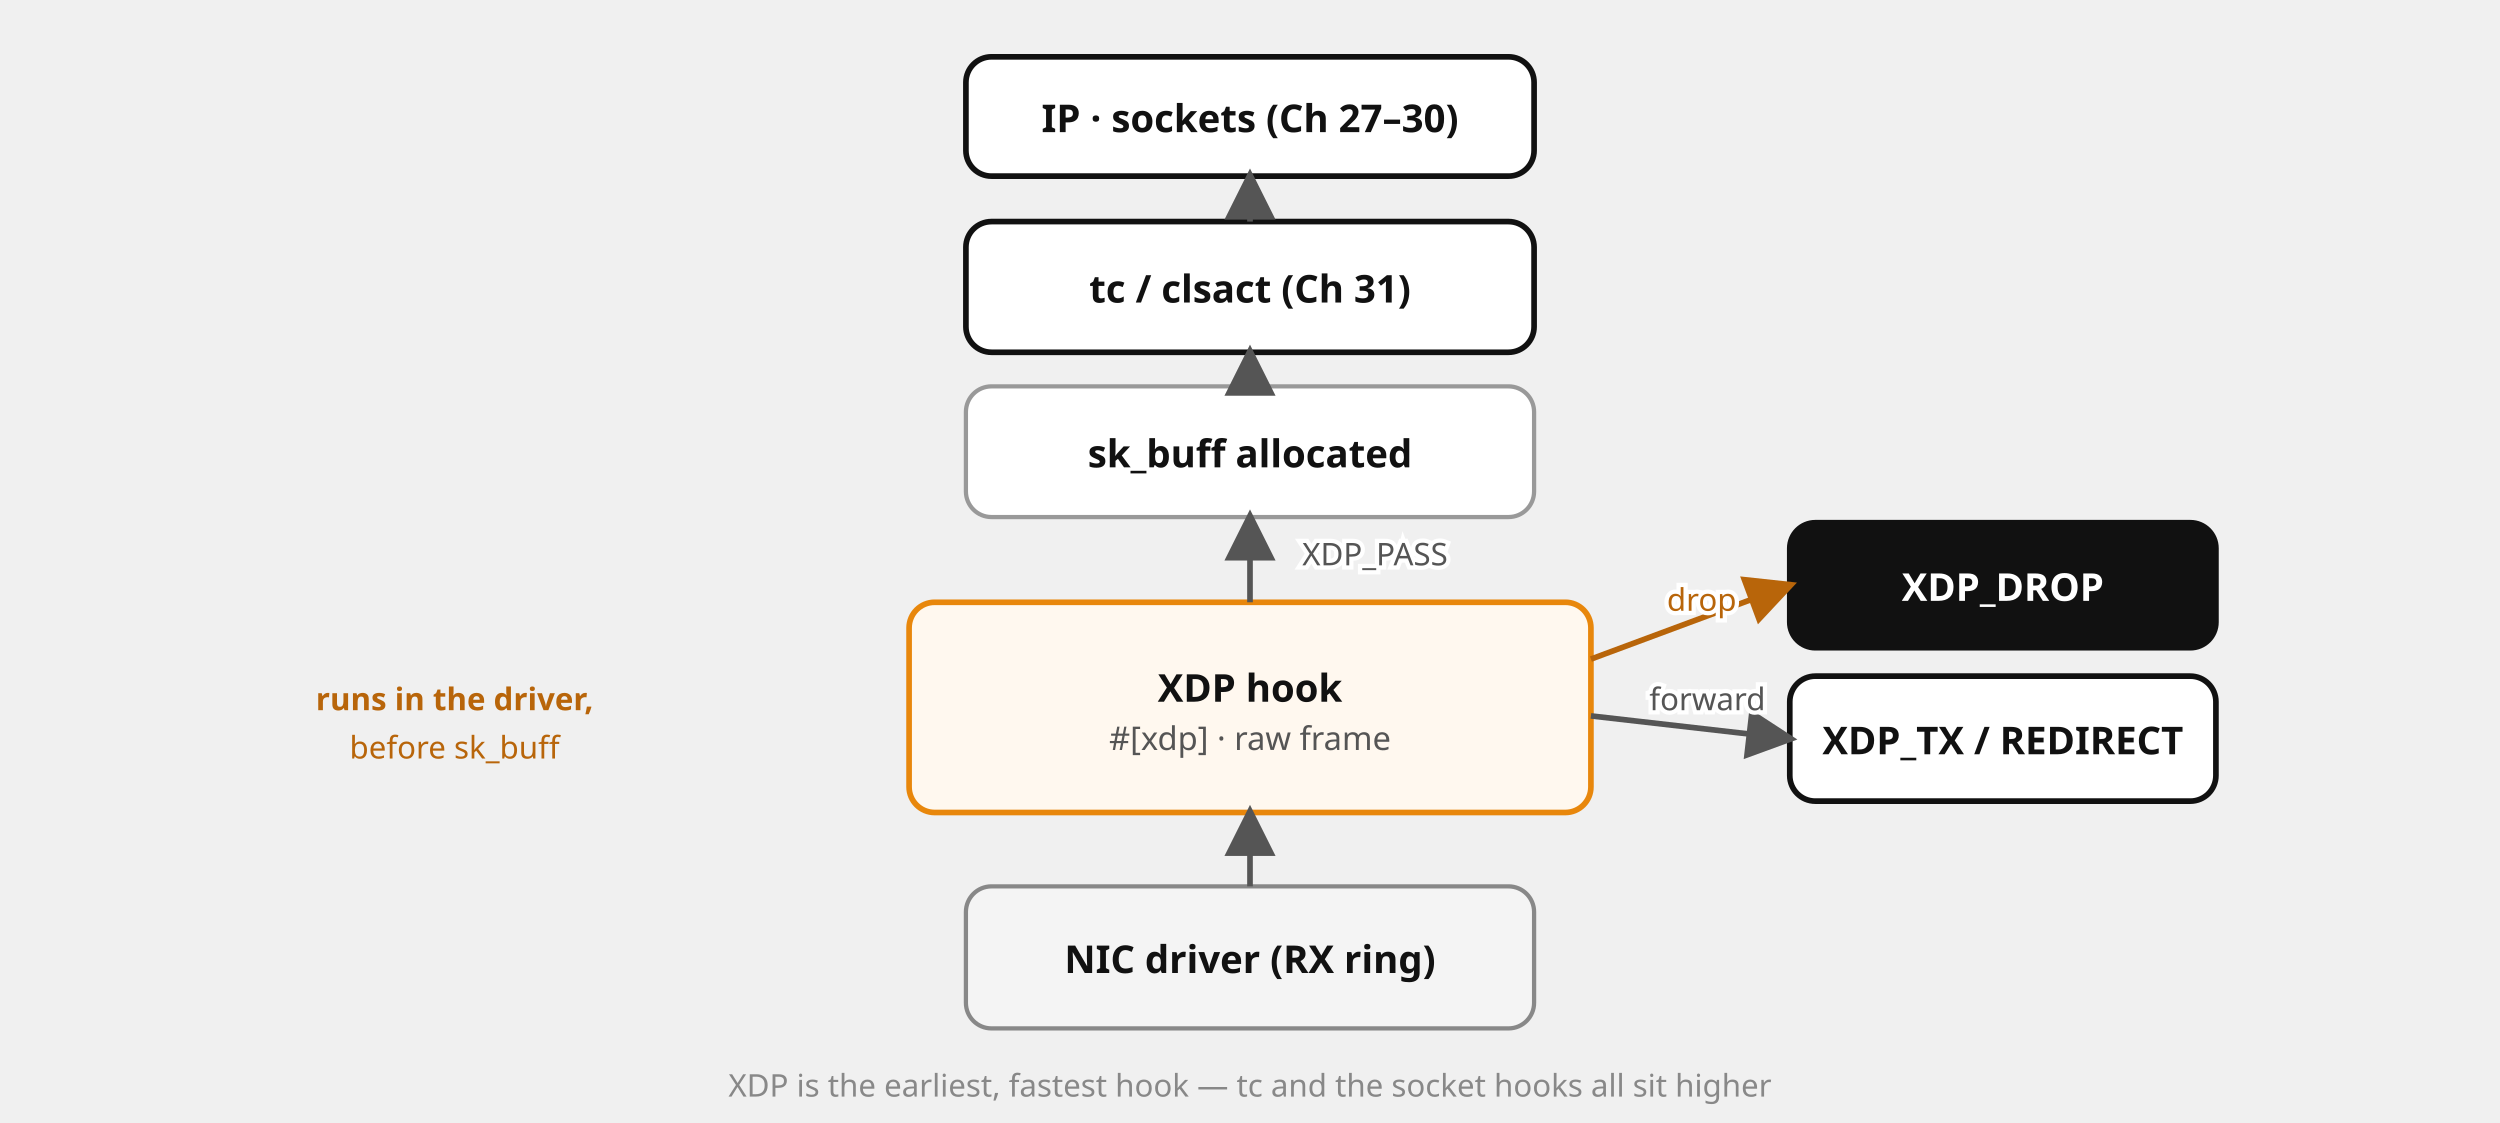
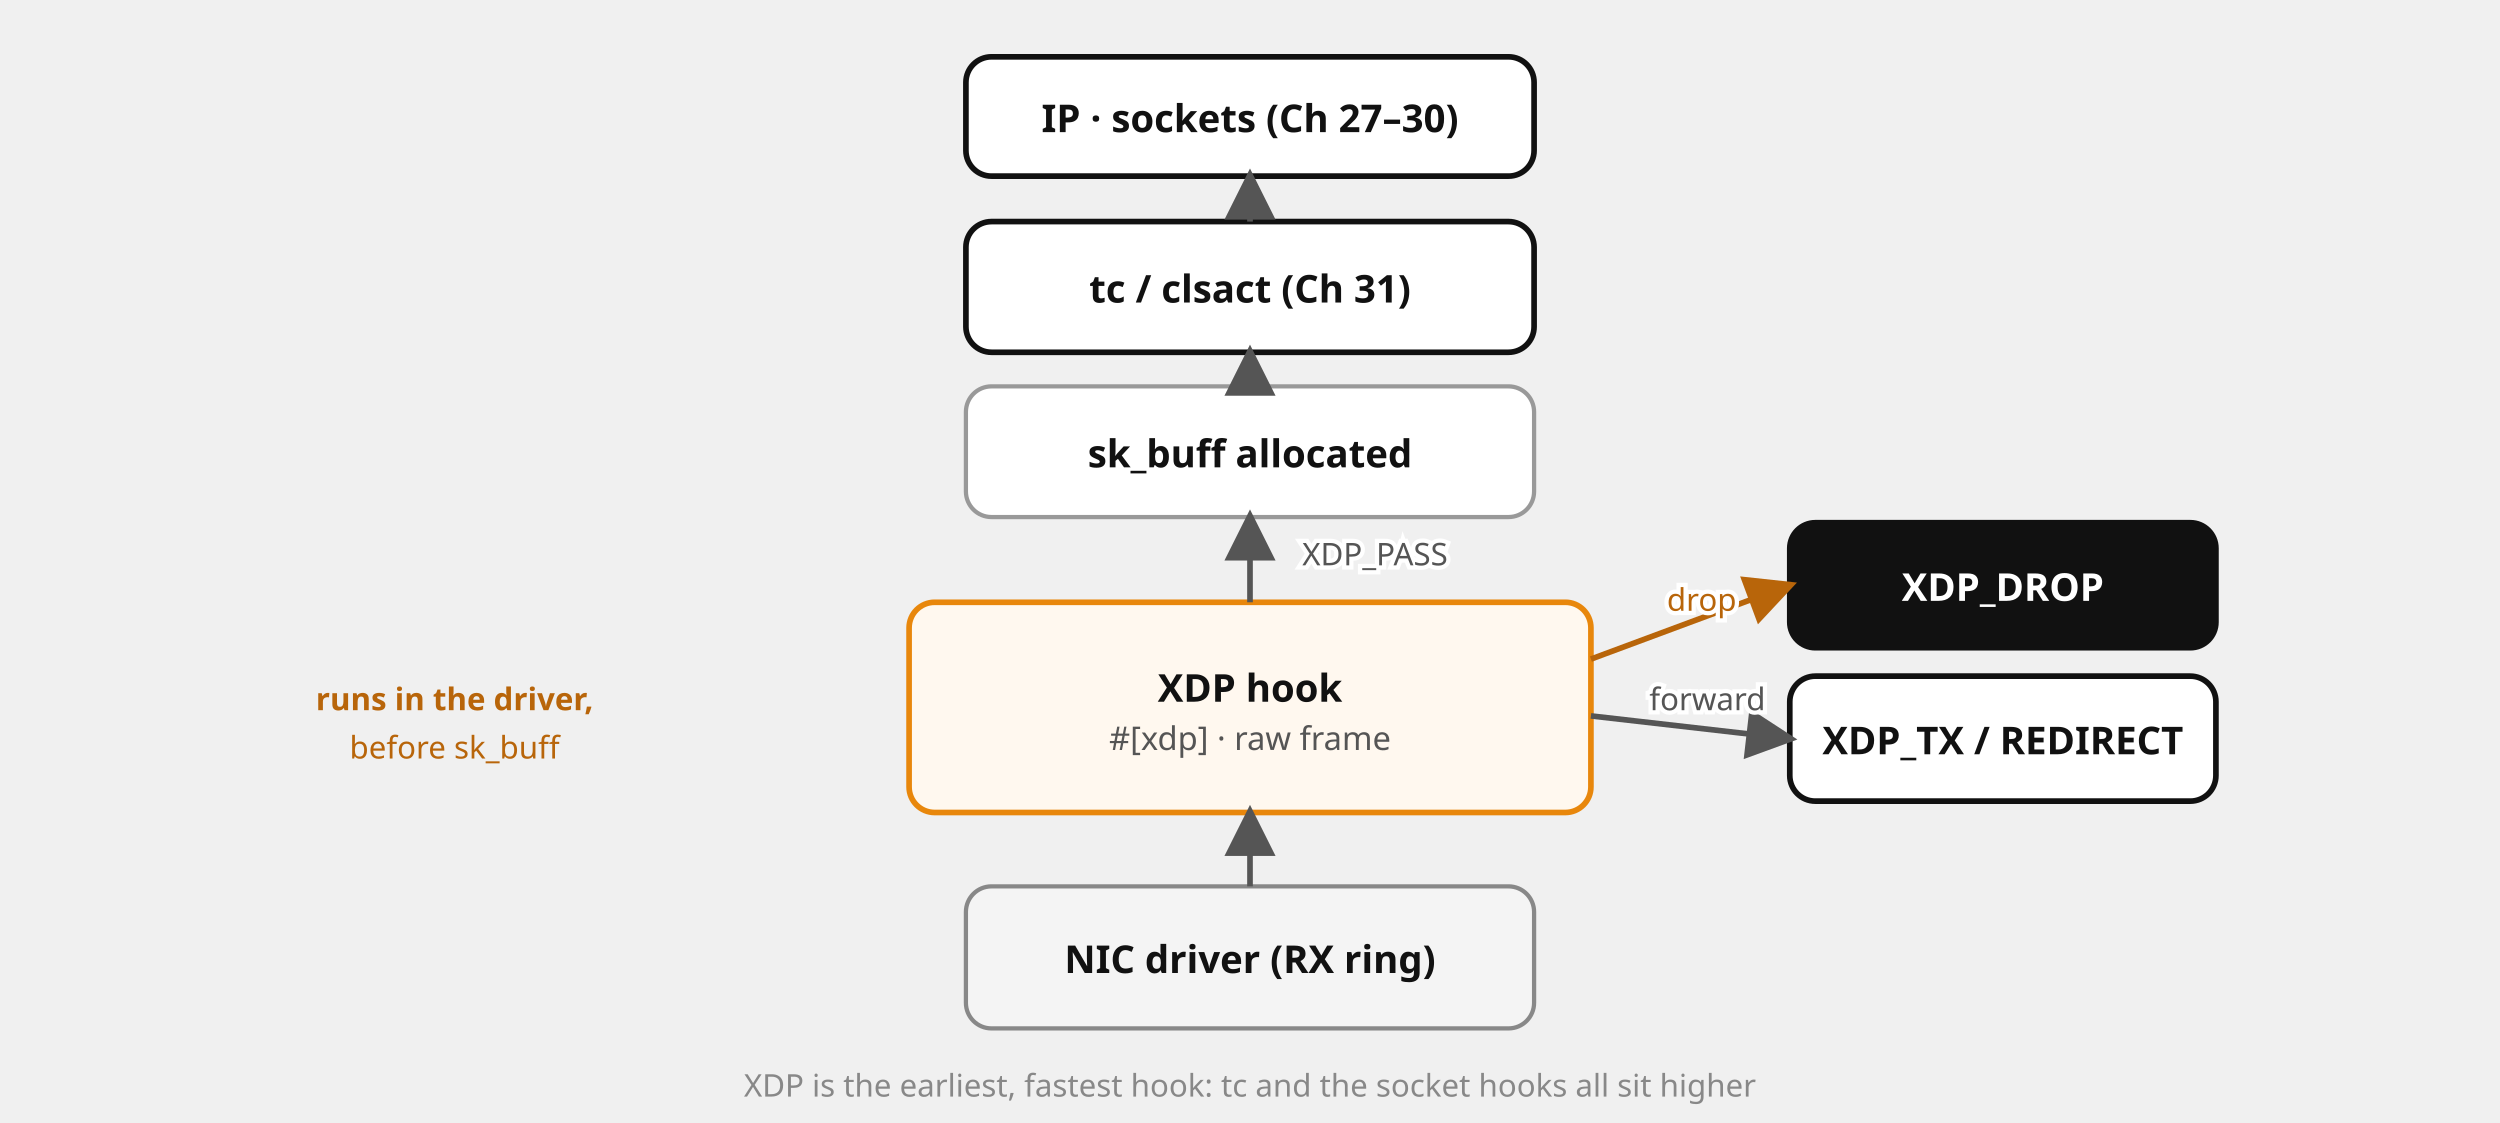
<svg xmlns="http://www.w3.org/2000/svg" viewBox="0 0 880 395" font-family="'Red Hat Text', system-ui, sans-serif" role="img">
  <defs>
    <marker id="a" viewBox="0 0 10 10" refX="8.5" refY="5" markerWidth="9" markerHeight="9" orient="auto-start-reverse">
      <path d="M0,0 L10,5 L0,10 z" fill="#555" />
    </marker>
    <marker id="am" viewBox="0 0 10 10" refX="8.5" refY="5" markerWidth="9" markerHeight="9" orient="auto-start-reverse">
      <path d="M0,0 L10,5 L0,10 z" fill="#b8650a" />
    </marker>
  </defs>
  <rect x="340" y="20" width="200" height="42" rx="9" fill="#ffffff" stroke="#111111" stroke-width="2" />
  <text x="440.0" y="46.5" font-size="13.5" font-weight="700" fill="#111111" text-anchor="middle">IP · sockets (Ch 27–30)</text>
  <rect x="340" y="78" width="200" height="46" rx="9" fill="#ffffff" stroke="#111111" stroke-width="2" />
  <text x="440.0" y="106.5" font-size="13.5" font-weight="700" fill="#111111" text-anchor="middle">tc / clsact (Ch 31)</text>
  <rect x="340" y="136" width="200" height="46" rx="9" fill="#ffffff" stroke="#999999" stroke-width="1.5" />
  <text x="440.0" y="164.5" font-size="13.5" font-weight="700" fill="#111111" text-anchor="middle">sk_buff allocated</text>
  <rect x="320" y="212" width="240" height="74" rx="9" fill="#fff8ef" stroke="#e8870c" stroke-width="2" />
  <text x="440.0" y="247.0" font-size="13.5" font-weight="700" fill="#111111" text-anchor="middle">XDP hook</text>
  <text x="440.0" y="264.0" font-size="11.5" fill="#555555" text-anchor="middle">#[xdp] · raw frame</text>
  <rect x="340" y="312" width="200" height="50" rx="9" fill="#f4f4f4" stroke="#888888" stroke-width="1.5" />
  <text x="440.0" y="342.5" font-size="13.5" font-weight="700" fill="#111111" text-anchor="middle">NIC driver (RX ring)</text>
  <rect x="630" y="184" width="150" height="44" rx="9" fill="#111111" stroke="#111111" stroke-width="2" />
  <text x="705.0" y="211.5" font-size="13.5" font-weight="700" fill="#ffffff" text-anchor="middle">XDP_DROP</text>
  <rect x="630" y="238" width="150" height="44" rx="9" fill="#ffffff" stroke="#111111" stroke-width="2" />
  <text x="705.0" y="265.5" font-size="13.5" font-weight="700" fill="#111111" text-anchor="middle">XDP_TX / REDIRECT</text>
  <path d="M440,312 L440,286" fill="none" stroke="#555" stroke-width="2" marker-end="url(#a)" />
  <path d="M440,212 L440,182" fill="none" stroke="#555" stroke-width="2" marker-end="url(#a)" />
  <text x="484.0" y="199.0" font-size="11" fill="#ffffff" stroke="#ffffff" stroke-width="3" paint-order="stroke" text-anchor="middle">XDP_PASS</text>
  <text x="484.0" y="199.0" font-size="11" fill="#555" text-anchor="middle">XDP_PASS</text>
  <path d="M440,136 L440,124" fill="none" stroke="#555" stroke-width="2" marker-end="url(#a)" />
  <path d="M440,78 L440,62" fill="none" stroke="#555" stroke-width="2" marker-end="url(#a)" />
  <path d="M560,232 L630,206" fill="none" stroke="#b8650a" stroke-width="2" marker-end="url(#am)" />
  <text x="599.0" y="215.0" font-size="11" fill="#ffffff" stroke="#ffffff" stroke-width="3" paint-order="stroke" text-anchor="middle">drop</text>
  <text x="599.0" y="215.0" font-size="11" fill="#b8650a" text-anchor="middle">drop</text>
  <path d="M560,252 L630,260" fill="none" stroke="#555" stroke-width="2" marker-end="url(#a)" />
  <text x="601.0" y="250.0" font-size="11" fill="#ffffff" stroke="#ffffff" stroke-width="3" paint-order="stroke" text-anchor="middle">forward</text>
  <text x="601.0" y="250.0" font-size="11" fill="#555" text-anchor="middle">forward</text>
  <text x="160" y="250" font-size="11" fill="#b8650a" text-anchor="middle" font-weight="700">runs in the driver,</text>
  <text x="160" y="267" font-size="11" fill="#b8650a" text-anchor="middle">before sk_buff</text>
-   <text x="440" y="386" font-size="11" fill="#888" text-anchor="middle">XDP is the earliest, fastest hook — tc and the socket hooks all sit higher</text>
+   <text x="440" y="386" font-size="11" fill="#888" text-anchor="middle">XDP is the earliest, fastest hook: tc and the socket hooks all sit higher</text>
</svg>
